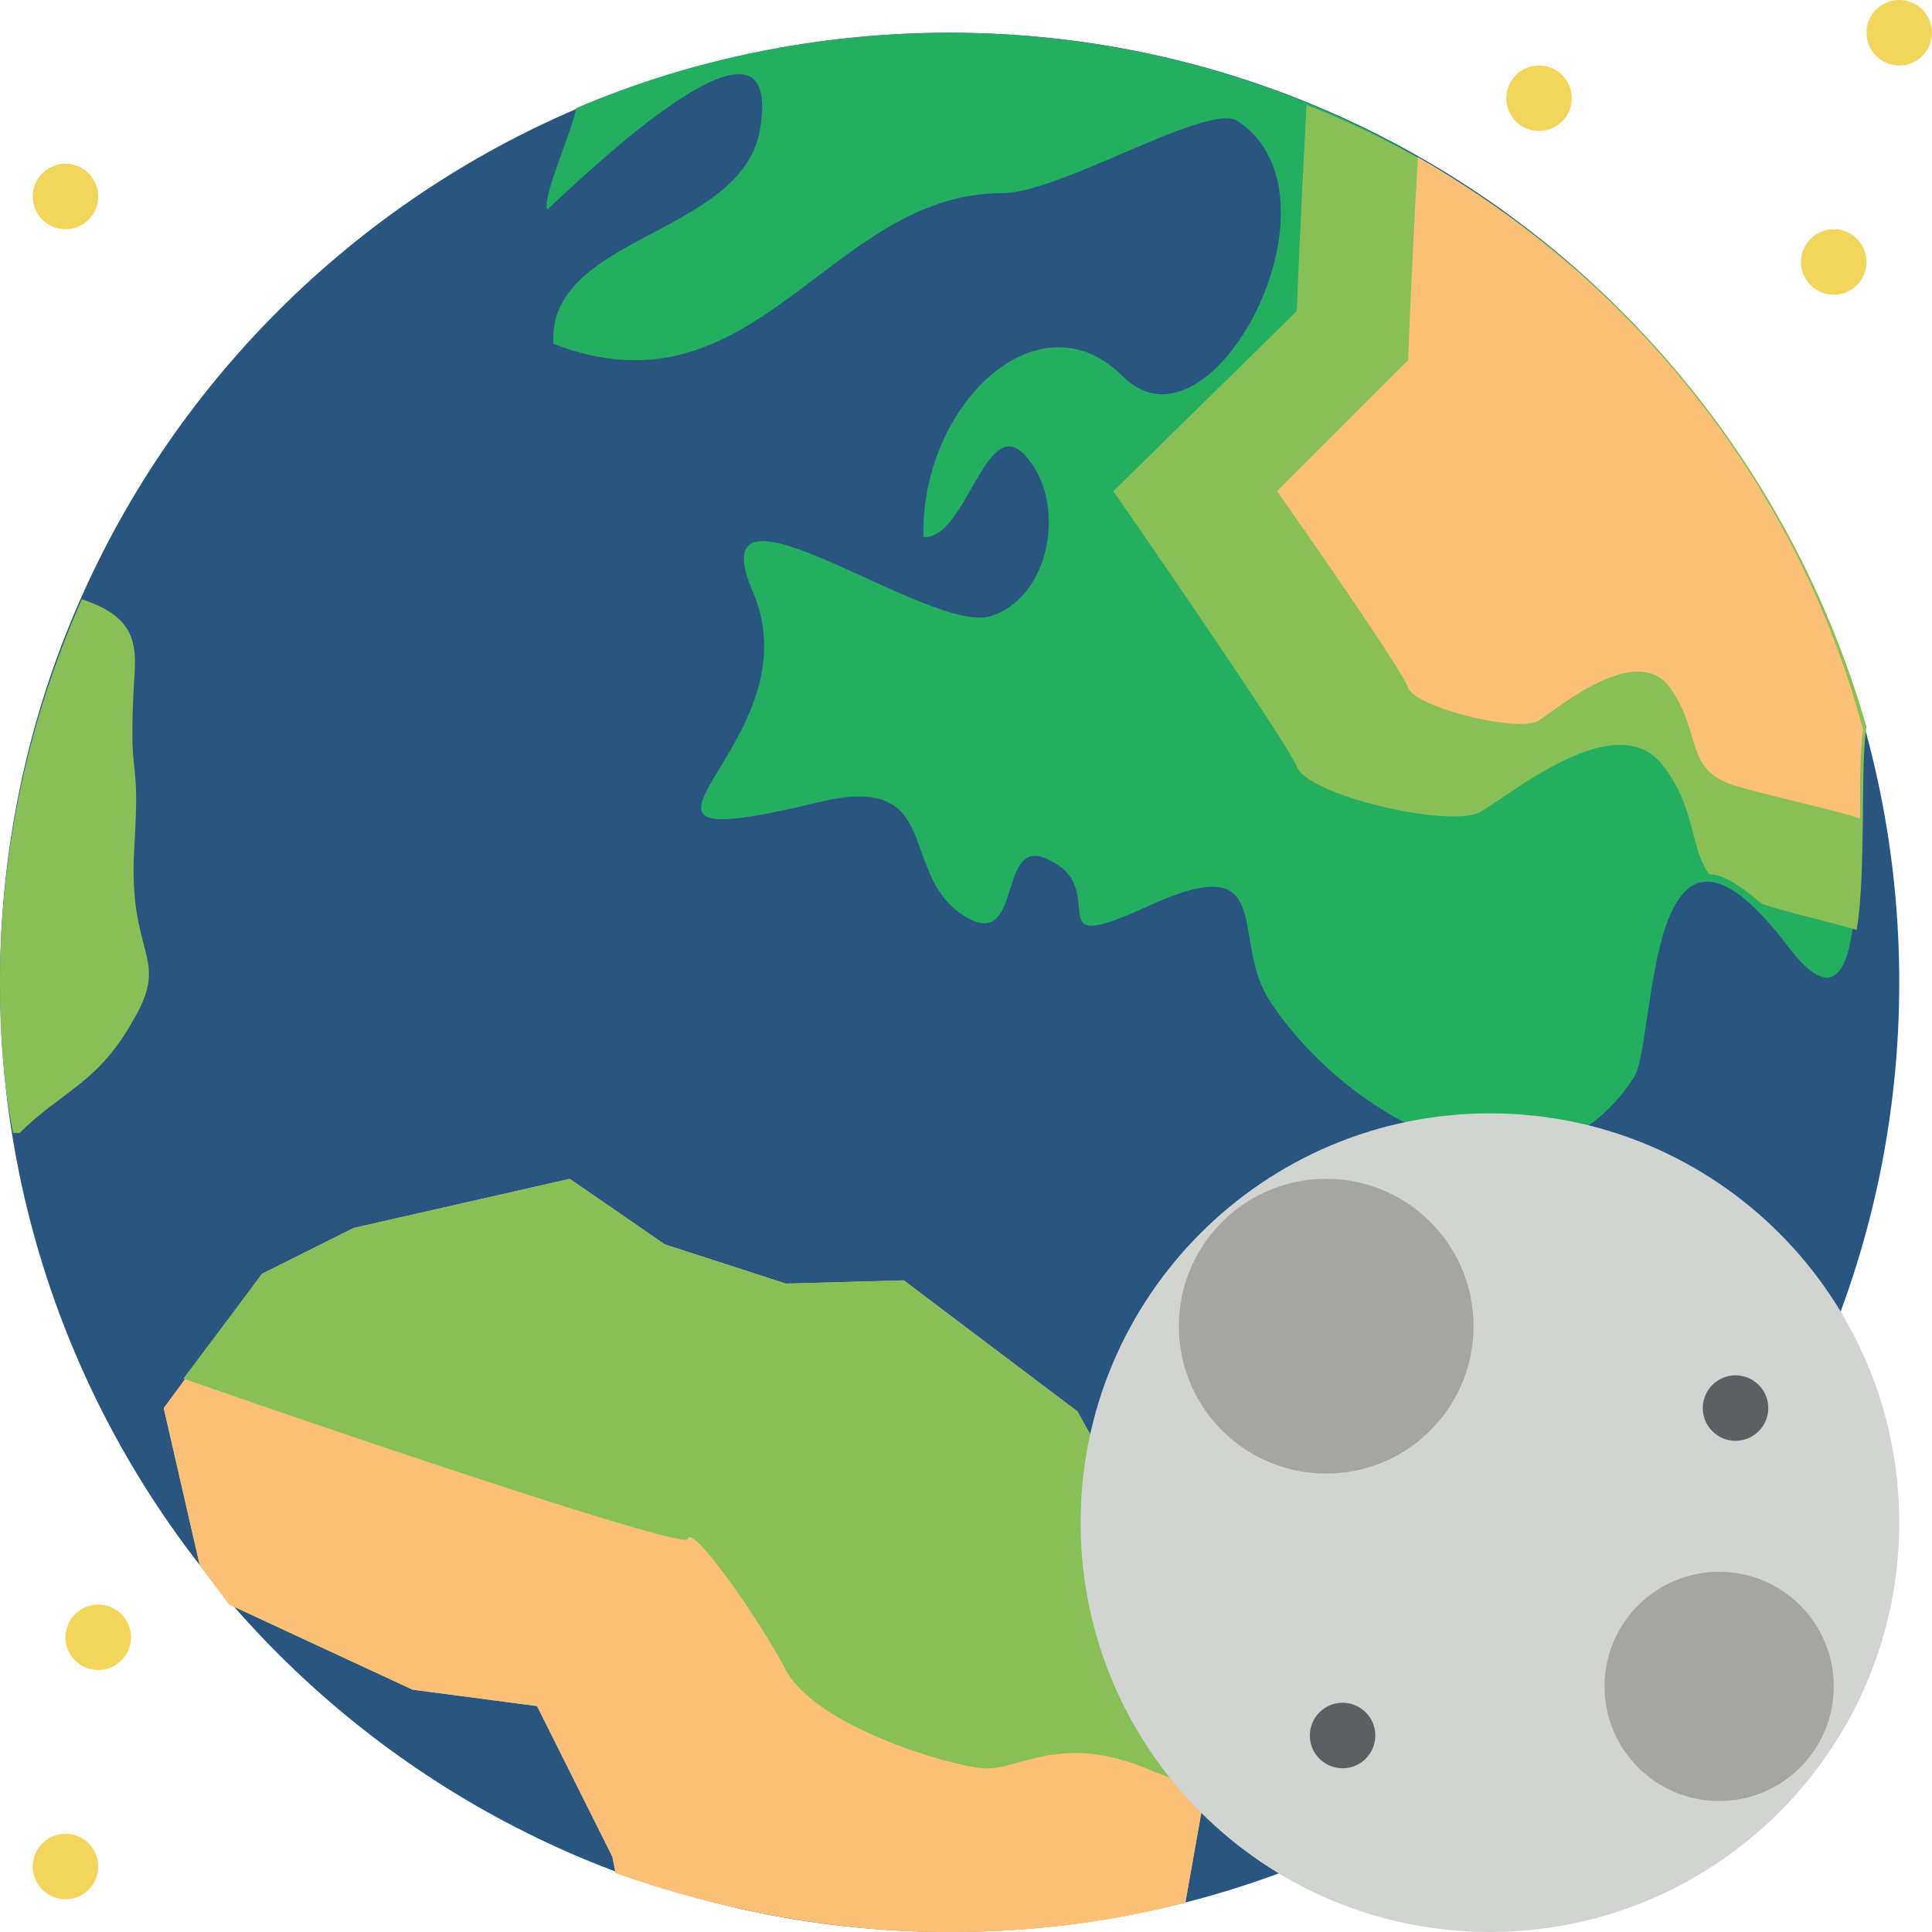
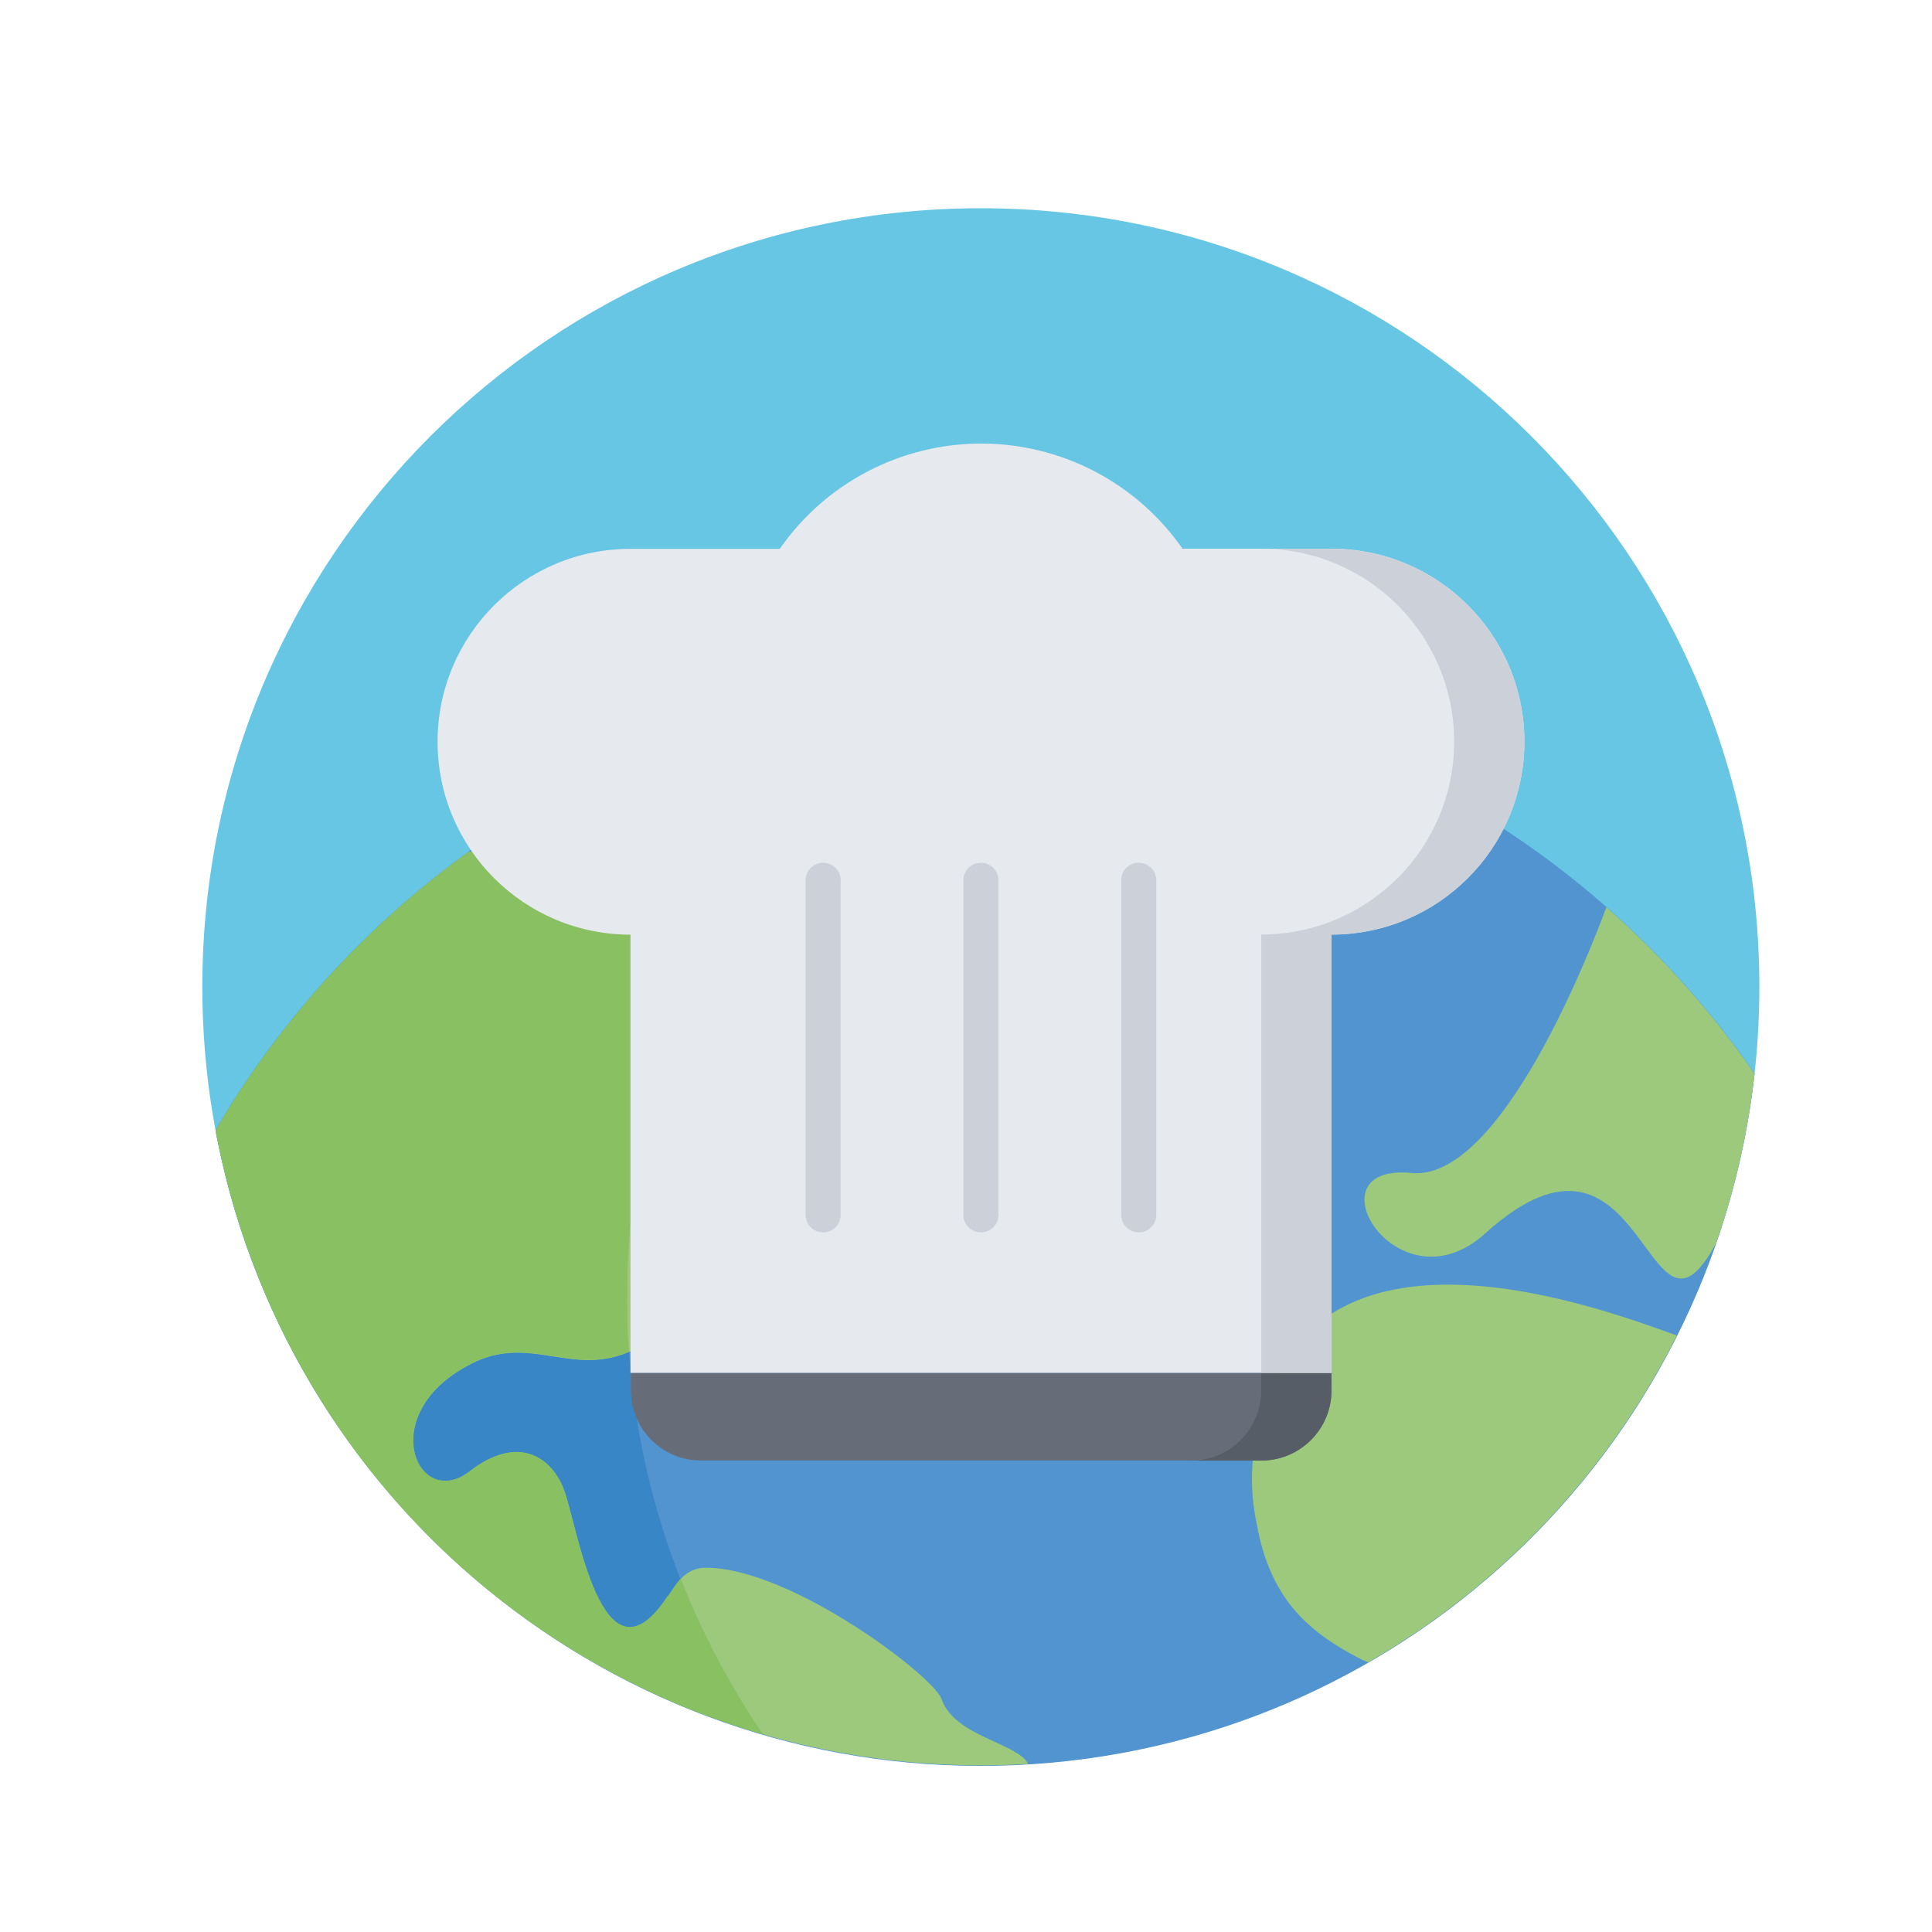
- <svg xmlns="http://www.w3.org/2000/svg" viewBox="0 0 59 59">
-   <style>.a{fill:#FAC176;}.b{fill:#88C057;}.c{fill:#F3D55B;}.d{fill:#A5A5A4;}.e{fill:#5E5F62;}</style>
-   <circle cx="29" cy="30" r="29" fill="#285680" />
-   <path d="M29 1c-4 0-7.9 0.8-11.4 2.3 -0.2 0.9-1 2.6-0.9 3.1 0.1 0 7.4-7.4 6.5-2.4 -0.6 3.2-6.5 3.2-6.3 6.5 6.2 2.4 8.4-4.6 13.7-4.6 1.8 0 6.3-2.8 7.2-2.2 3.5 2.3-0.8 10.5-3.5 7.8 -2.6-2.6-6.2 0.9-6.1 4.9 1.3 0.1 1.9-3.8 3.1-2.5 1.3 1.4 0.8 4.3-1 4.9 -1.8 0.7-9.1-4.9-7.3-0.7 2 4.7-5.9 8.3 2 6.4 3.7-0.9 2.5 1.9 4.2 3.3 2.1 1.6 1.2-2.2 2.7-1.6 2.2 0.9-0.4 3.1 3.1 1.5 4.1-1.9 2.5 1 3.8 2.9 2.3 3.5 8.1 6.9 11.1 2.3 0.7-1.1 0.3-9.8 4.7-4 2.8 3.7 1.9-4.4 2.2-6.5C53.5 10 42.3 1 29 1z" fill="#24AE5F" />
-   <path d="M32.9 43.1l-5.3-4 -3.6 0.1 -3.7-1.2 -2.9-2 -6.6 1.5L8 38.9 5 43l1.1 4.8c0.3 0.4 0.6 0.8 0.9 1.2l5.6 2.6 3.8 0.5 2.3 4.6 0.1 0.5C21.9 58.3 25.4 59 29 59c2.5 0 4.9-0.3 7.2-0.9l0.8-4.5 3.5-2.8 1.4-4.5 -7.2 0L32.9 43.1z" class="a" />
-   <path d="M0.4 34.6c0.1 0 0.2 0 0.2 0 1.3-1.3 2.4-1.5 3.5-3.5 1.1-1.9-0.2-1.9 0-5.2 0.2-3.2-0.2-1.7 0-5.2 0.1-1.2-0.1-1.9-1.6-2.4C0.9 21.9 0 25.9 0 30 0 31.6 0.1 33.1 0.4 34.6z" class="b" />
-   <path d="M30 54c-1.1-0.1-5.1-1.3-6-3 -0.9-1.7-2.9-4.5-3-4 -0.1 0.3-9.1-2.7-15.3-4.9L5 43l1.1 4.8c0.3 0.4 0.6 0.8 0.9 1.2l5.6 2.6 3.8 0.5 2.3 4.6 0.1 0.5C21.9 58.3 25.4 59 29 59c2.5 0 4.9-0.3 7.2-0.9l0.6-3.4C36.3 54.5 35.7 54.3 35 54 32.3 52.9 31.1 54.1 30 54z" class="a" />
-   <path d="M40.4 50.7l1.4-4.5 -7.2 0 -1.7-3.1 -5.3-4 -3.6 0.1 -3.7-1.2 -2.9-2 -6.6 1.5L8 38.9l-2.4 3.2C11.9 44.3 20.9 47.3 21 47c0.1-0.5 2.1 2.3 3 4 0.9 1.7 4.9 2.9 6 3 1.1 0.1 2.3-1.1 5 0 0.7 0.3 1.3 0.5 1.8 0.6l0.2-1.1L40.4 50.7z" class="b" />
-   <path d="M39.9 3.2c-0.2 3.7-0.3 6.3-0.3 6.3L34 15c0 0 5.2 7.5 5.6 8.4 0.3 0.9 4.7 1.9 5.6 1.4 0.9-0.5 4.2-3.3 5.6-1.4 1 1.3 0.8 2.5 1.4 3.3 0.4 0 0.9 0.3 1.6 0.9 0.9 0.3 1.9 0.5 2.9 0.8 0.3-1.8 0.1-5 0.3-6.2C54.5 13.5 48.2 6.5 39.9 3.2z" class="b" />
-   <path d="M43.3 4.8C43.1 8.3 43 11 43 11l-4 4c0 0 3.8 5.4 4 6s3.4 1.4 4 1 3-2.4 4-1 0.4 2.5 2 3c1.4 0.4 3.3 0.8 3.8 1 0-1.1 0-2.1 0.1-2.7C54.9 14.8 49.9 8.6 43.3 4.8z" class="a" />
-   <circle cx="2" cy="6" r="1" class="c" />
-   <circle cx="58" cy="1" r="1" class="c" />
-   <circle cx="3" cy="50" r="1" class="c" />
-   <circle cx="2" cy="57" r="1" class="c" />
-   <circle cx="56" cy="8" r="1" class="c" />
-   <circle cx="47" cy="3" r="1" class="c" />
-   <circle cx="45.5" cy="46.5" r="12.5" fill="#D1D4D1" />
-   <circle cx="52.5" cy="51.5" r="3.5" class="d" />
-   <circle cx="40.5" cy="40.5" r="4.5" class="d" />
-   <circle cx="41" cy="53" r="1" class="e" />
-   <circle cx="53" cy="43" r="1" class="e" />
+ <svg xmlns="http://www.w3.org/2000/svg" id="Calque_1" data-name="Calque 1" viewBox="0 0 140.56 140.56">
+   <defs>
+     <style>.cls-1{fill:#67c6e4;}.cls-2{fill:#5194d0;}.cls-3{fill:#3986c7;}.cls-4{fill:#9cc97c;}.cls-5{fill:#89c061;}.cls-6{fill:#666d79;}.cls-7{fill:#565d67;}.cls-8{fill:#e6e9ed;}.cls-9{fill:#ccd1d9;}</style>
+   </defs>
+   <path class="cls-1" d="M128,71.79A56.64,56.64,0,1,1,71.36,15.15,56.64,56.64,0,0,1,128,71.79Z" />
+   <path class="cls-2" d="M127.65,78.11A56.64,56.64,0,0,1,15.83,83c-.05-.21-.09-.42-.13-.64,0,0,0-.06,0-.09a66.45,66.45,0,0,1,112-4.11Z" />
+   <path class="cls-3" d="M45.63,94.33a56,56,0,0,0,9.89,31.86,56.74,56.74,0,0,1-39.83-44,66.46,66.46,0,0,1,52-32.59A56.18,56.18,0,0,0,45.63,94.33Z" />
+   <path class="cls-4" d="M74.81,128.33a56.71,56.71,0,0,1-24.24-3.84h0A59.21,59.21,0,0,1,45,121.94h0a56.4,56.4,0,0,1-26.58-30h0a55.91,55.91,0,0,1-2.73-9.72A66.47,66.47,0,0,1,34.06,62c10.74-3.09,18.82-4.15,24.83-4,11.89.36,15.74,5.56,16.33,9.45C77,79.48,48.1,97,47,97.71a7.58,7.58,0,0,1-1.22.64c-4.36,1.88-7.42-1.51-11.9,1.09-6.55,3.63-3.45,10.49.28,7.63,3.4-2.64,5.86-1.21,6.84,1.24s2.76,15.08,7.54,7.89c.56-.62,1.07-2.15,2.84-2.14,6.19,0,16.71,8,17.14,9.6C69.49,126.34,74,126.8,74.81,128.33Z" />
+   <path class="cls-5" d="M55.52,126.19c-1.69-.49-3.33-1.06-5-1.7h0A56.49,56.49,0,0,1,45,121.94h0a56.4,56.4,0,0,1-26.58-30h0a56.15,56.15,0,0,1-2.73-9.72A66.47,66.47,0,0,1,34.06,62c10.74-3.09,18.82-4.15,24.83-4A56,56,0,0,0,45.63,94.33c0,1.35,0,2.69.14,4-4.36,1.88-7.42-1.51-11.9,1.09-6.55,3.63-3.45,10.49.28,7.63,3.4-2.64,5.86-1.21,6.84,1.24s2.76,15.08,7.54,7.89c.28-.31.55-.86,1-1.32A57.36,57.36,0,0,0,55.52,126.19Z" />
+   <path class="cls-4" d="M127.65,78.11a56.38,56.38,0,0,1-2.78,12.3c-5.13,9.63-5.06-11.29-16.82-.67-6.38,5.77-13-5.16-5.34-4.4C109.77,86,116.85,66,116.87,66A66.5,66.5,0,0,1,127.65,78.11Z" />
+   <path class="cls-4" d="M122,97.16a56.91,56.91,0,0,1-22.46,23.78,6,6,0,0,1-.8-.37c-3.67-1.94-6.33-4.33-7.3-9.65a15.65,15.65,0,0,1,.48-8.36C96.34,87.34,117.06,95.42,122,97.16Z" />
+   <path class="cls-6" d="M96.87,99.88v1.27a5.1,5.1,0,0,1-5.08,5.11H51a5.1,5.1,0,0,1-5.1-5.1V99.88Z" />
+   <path class="cls-7" d="M91.76,99.88v1.27a5.1,5.1,0,0,1-5.08,5.11h5.11a5.1,5.1,0,0,0,5.08-5.11V99.88Z" />
+   <path class="cls-8" d="M86,39.92H96.87a14,14,0,0,1,0,28.07V99.88h-51V68a14,14,0,0,1,0-28.07H56.73a17.85,17.85,0,0,1,29.31,0Z" />
+   <path class="cls-9" d="M96.87,39.92H91.76a14,14,0,0,1,0,28.07V99.88h5.11V68a14,14,0,0,0,0-28.07Z" />
+   <path class="cls-9" d="M71.36,89.66a1.27,1.27,0,0,1-1.27-1.27V64.16a1.28,1.28,0,1,1,2.55,0V88.39A1.27,1.27,0,0,1,71.36,89.66Z" />
+   <path class="cls-9" d="M59.88,89.66a1.27,1.27,0,0,1-1.27-1.27V64.16a1.28,1.28,0,1,1,2.55,0V88.39A1.27,1.27,0,0,1,59.88,89.66Z" />
+   <path class="cls-9" d="M82.85,89.66a1.27,1.27,0,0,1-1.28-1.27V64.16a1.28,1.28,0,1,1,2.55,0V88.39A1.27,1.27,0,0,1,82.85,89.66Z" />
</svg>
